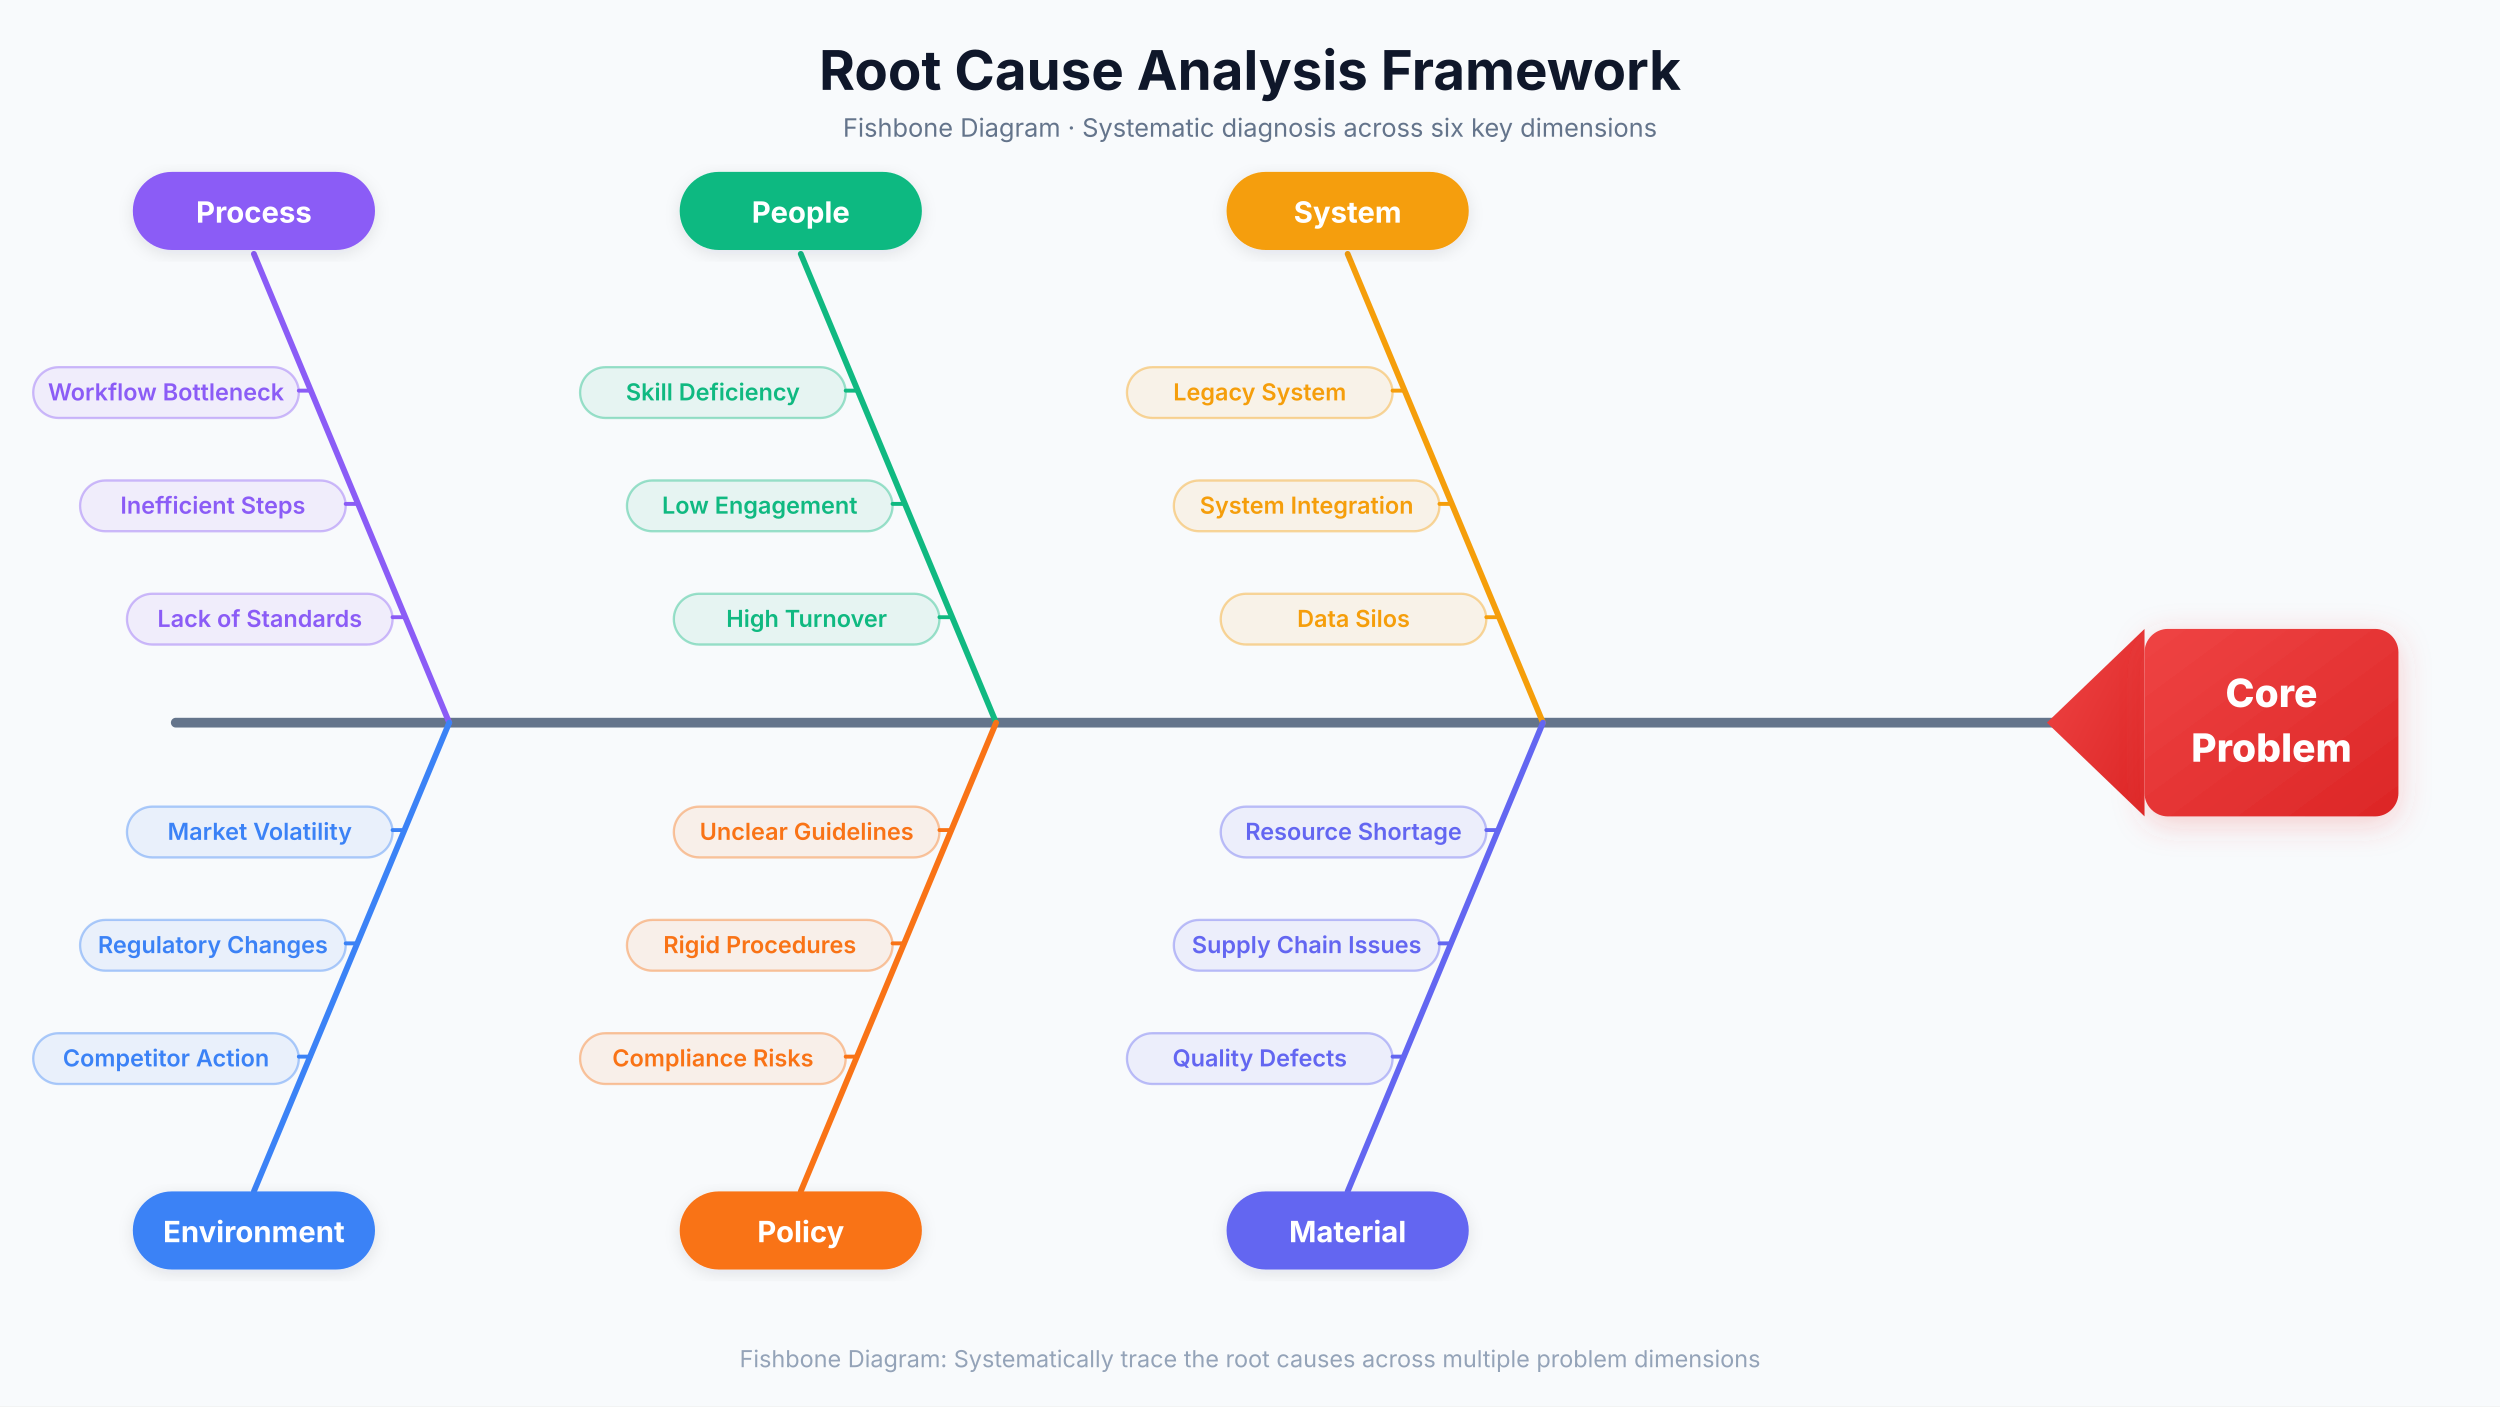
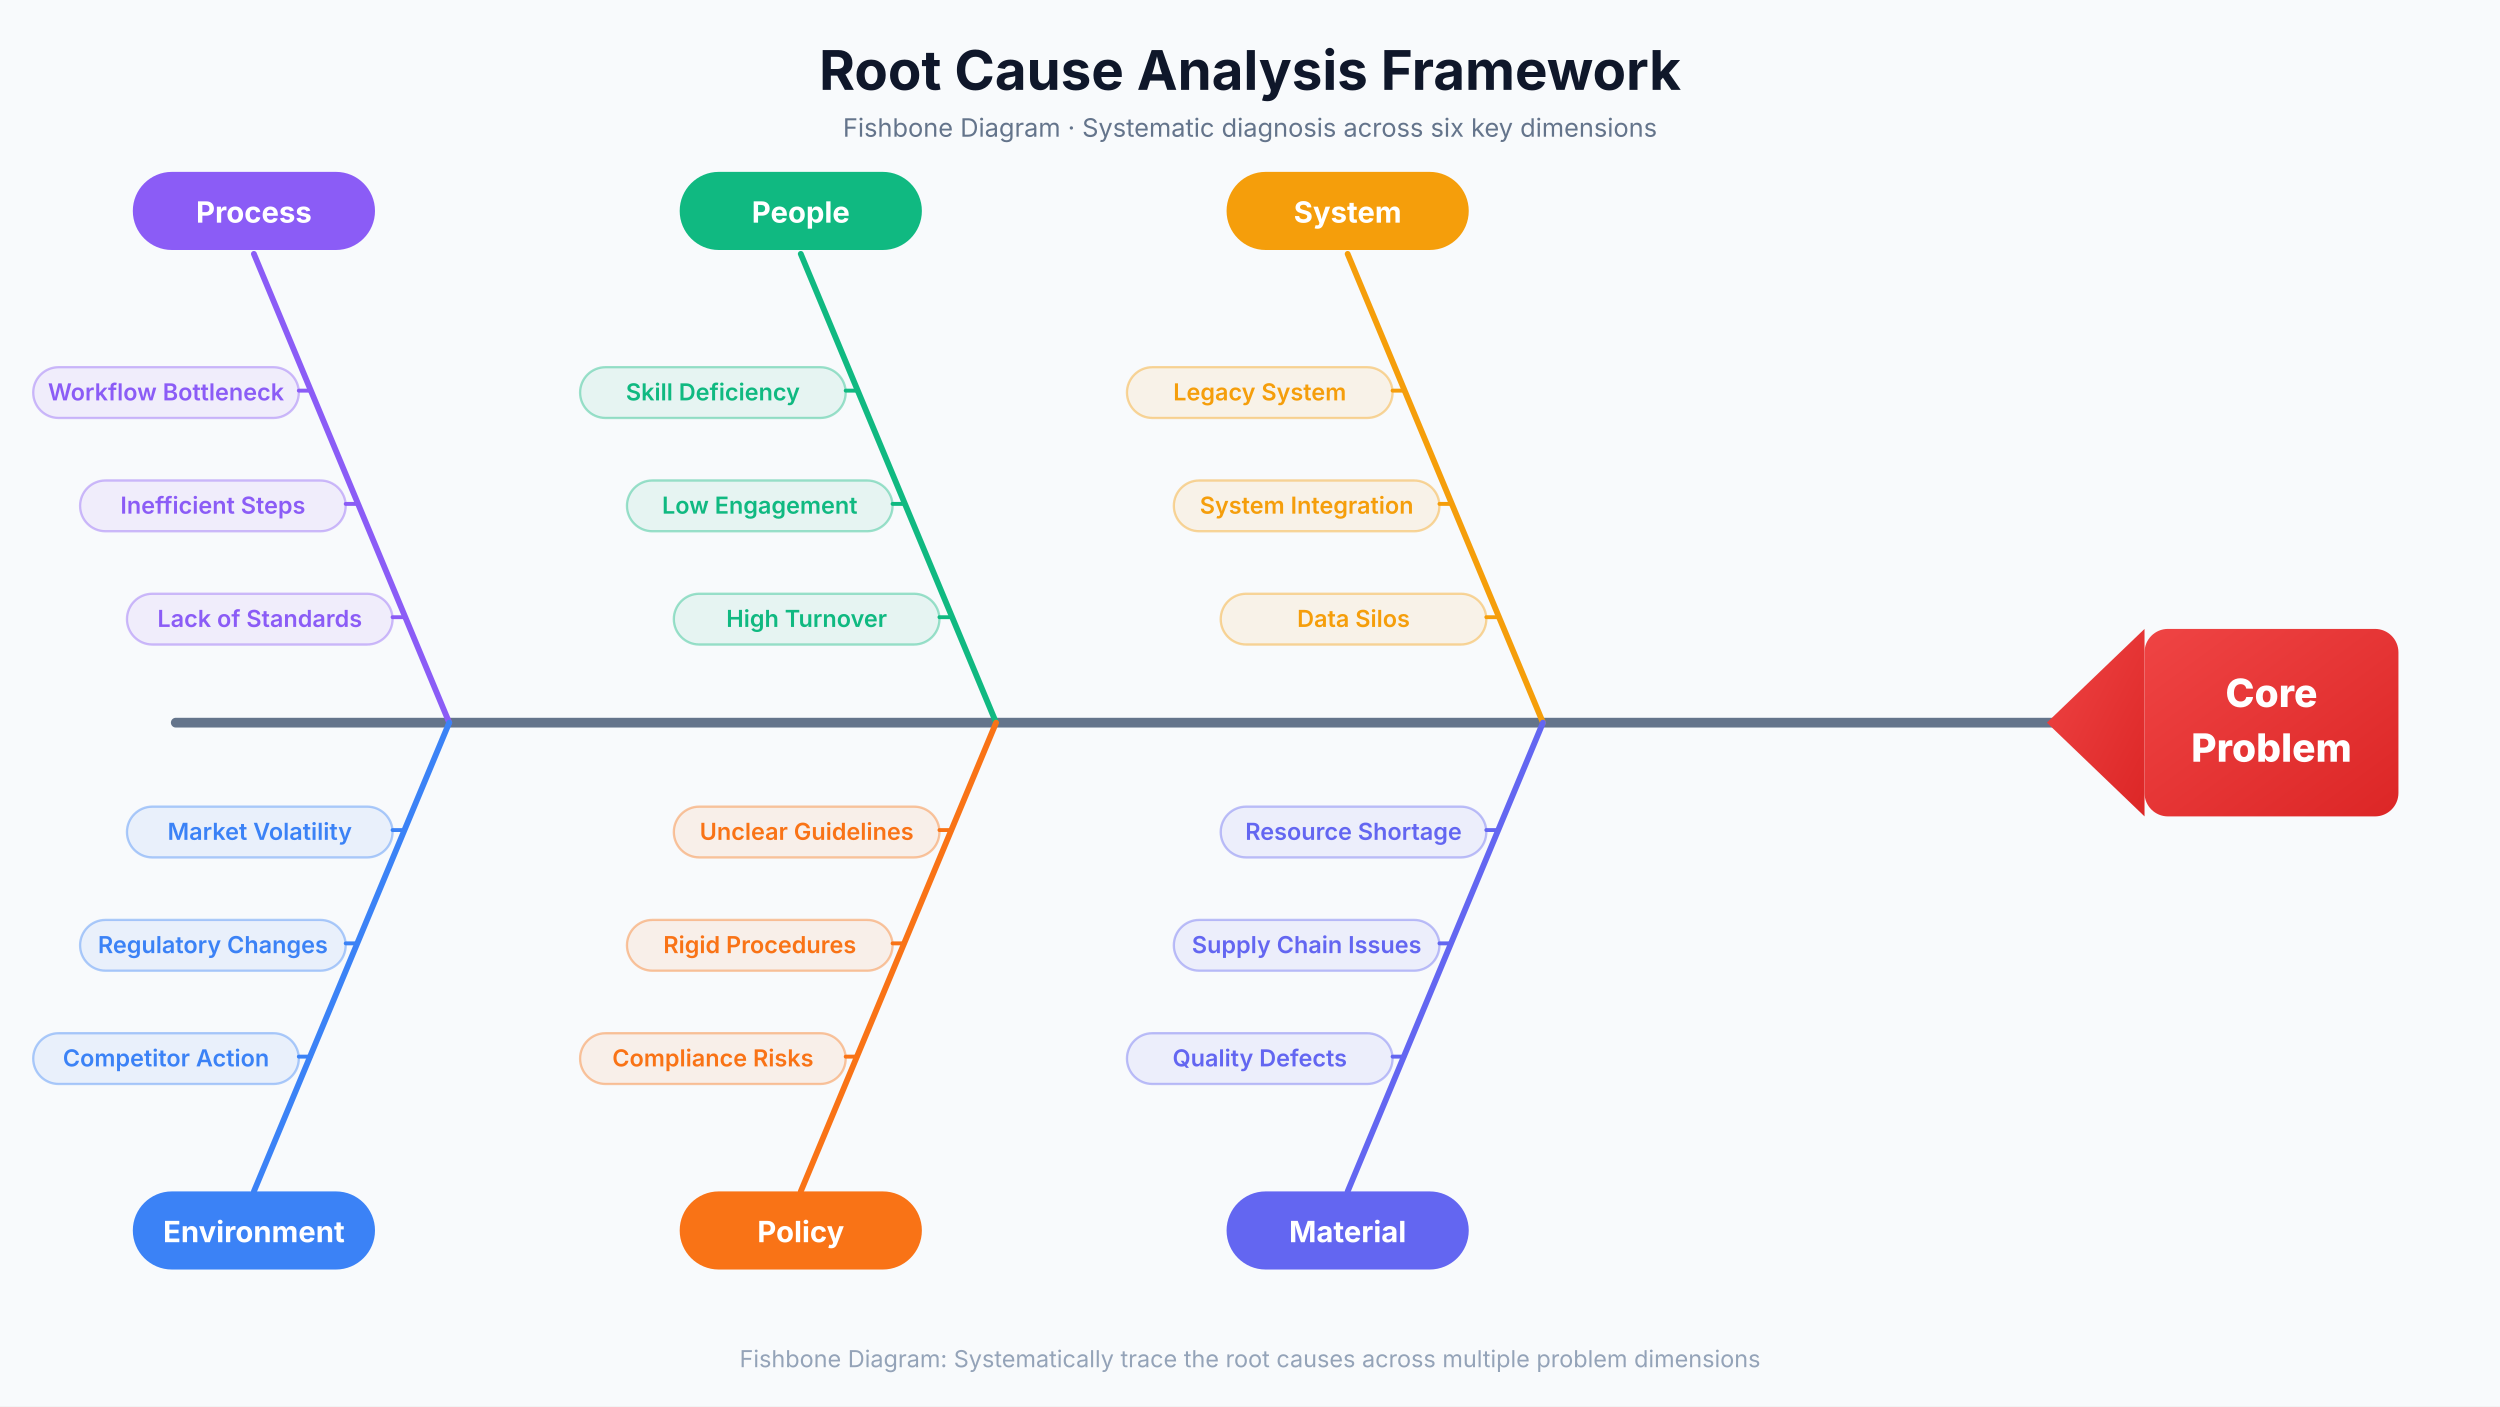
- <svg xmlns="http://www.w3.org/2000/svg" viewBox="0 0 1280 720" width="1280" height="720">
+ <svg xmlns="http://www.w3.org/2000/svg" viewBox="0 0 1280 720" width="1280" height="720" font-family="-apple-system, BlinkMacSystemFont, 'Segoe UI', sans-serif" font-size="12">
  <defs>
-     <filter id="cardShadow" x="-15%" y="-15%" width="130%" height="130%">
-       <feGaussianBlur in="SourceAlpha" stdDeviation="4" />
-       <feOffset dx="0" dy="2" result="offsetblur" />
-       <feFlood flood-color="#0F172A" flood-opacity="0.1" result="shadowColor" />
-       <feComposite in="shadowColor" in2="offsetblur" operator="in" result="shadow" />
-       <feMerge>
-         <feMergeNode in="shadow" />
-         <feMergeNode in="SourceGraphic" />
-       </feMerge>
-     </filter>
-     <filter id="headGlow" x="-25%" y="-25%" width="150%" height="150%">
-       <feGaussianBlur in="SourceAlpha" stdDeviation="8" />
-       <feOffset dx="0" dy="4" result="offsetblur" />
-       <feFlood flood-color="#EF4444" flood-opacity="0.25" result="shadowColor" />
-       <feComposite in="shadowColor" in2="offsetblur" operator="in" result="shadow" />
-       <feMerge>
-         <feMergeNode in="shadow" />
-         <feMergeNode in="SourceGraphic" />
-       </feMerge>
-     </filter>
    <linearGradient id="headGrad" x1="0%" y1="0%" x2="100%" y2="100%">
      <stop offset="0%" style="stop-color:#EF4444;stop-opacity:1" />
      <stop offset="100%" style="stop-color:#DC2626;stop-opacity:1" />
    </linearGradient>
  </defs>
  <rect width="1280" height="720" fill="#F8FAFC" />
-   <text x="640" y="46" text-anchor="middle" font-family="-apple-system, BlinkMacSystemFont, 'Segoe UI', sans-serif" font-size="28" font-weight="700" fill="#0F172A">Root Cause Analysis Framework</text>
-   <text x="640" y="70" text-anchor="middle" font-family="-apple-system, BlinkMacSystemFont, 'Segoe UI', sans-serif" font-size="13" fill="#64748B">Fishbone Diagram · Systematic diagnosis across six key dimensions</text>
-   <line x1="90" y1="370" x2="1058" y2="370" stroke="#64748B" stroke-width="5" stroke-linecap="round" />
-   <polygon points="1048,370 1098,322 1098,418" fill="url(#headGrad)" />
-   <rect x="1098" y="322" width="130" height="96" rx="12" fill="url(#headGrad)" filter="url(#headGlow)" />
-   <text x="1163" y="362" text-anchor="middle" font-family="-apple-system, BlinkMacSystemFont, 'Segoe UI', sans-serif" font-size="20" font-weight="800" fill="#FFFFFF">Core</text>
-   <text x="1163" y="390" text-anchor="middle" font-family="-apple-system, BlinkMacSystemFont, 'Segoe UI', sans-serif" font-size="20" font-weight="800" fill="#FFFFFF">Problem</text>
-   <line x1="230" y1="370" x2="130" y2="130" stroke="#8B5CF6" stroke-width="3" stroke-linecap="round" />
-   <rect x="68" y="88" width="124" height="40" rx="20" fill="#8B5CF6" filter="url(#cardShadow)" />
-   <text x="130" y="114" text-anchor="middle" font-family="-apple-system, BlinkMacSystemFont, 'Segoe UI', sans-serif" font-size="15" font-weight="700" fill="#FFFFFF">Process</text>
-   <line x1="159" y1="200" x2="153" y2="200" stroke="#8B5CF6" stroke-width="2" stroke-linecap="round" />
-   <rect x="17" y="188" width="136" height="26" rx="13" fill="#8B5CF6" fill-opacity="0.08" stroke="#8B5CF6" stroke-width="1.2" stroke-opacity="0.4" />
-   <text x="85" y="205" text-anchor="middle" font-family="-apple-system, BlinkMacSystemFont, 'Segoe UI', sans-serif" font-size="12" font-weight="600" fill="#8B5CF6">Workflow Bottleneck</text>
-   <line x1="183" y1="258" x2="177" y2="258" stroke="#8B5CF6" stroke-width="2" stroke-linecap="round" />
-   <rect x="41" y="246" width="136" height="26" rx="13" fill="#8B5CF6" fill-opacity="0.08" stroke="#8B5CF6" stroke-width="1.2" stroke-opacity="0.4" />
-   <text x="109" y="263" text-anchor="middle" font-family="-apple-system, BlinkMacSystemFont, 'Segoe UI', sans-serif" font-size="12" font-weight="600" fill="#8B5CF6">Inefficient Steps</text>
-   <line x1="207" y1="316" x2="201" y2="316" stroke="#8B5CF6" stroke-width="2" stroke-linecap="round" />
-   <rect x="65" y="304" width="136" height="26" rx="13" fill="#8B5CF6" fill-opacity="0.08" stroke="#8B5CF6" stroke-width="1.2" stroke-opacity="0.4" />
-   <text x="133" y="321" text-anchor="middle" font-family="-apple-system, BlinkMacSystemFont, 'Segoe UI', sans-serif" font-size="12" font-weight="600" fill="#8B5CF6">Lack of Standards</text>
-   <line x1="510" y1="370" x2="410" y2="130" stroke="#10B981" stroke-width="3" stroke-linecap="round" />
-   <rect x="348" y="88" width="124" height="40" rx="20" fill="#10B981" filter="url(#cardShadow)" />
-   <text x="410" y="114" text-anchor="middle" font-family="-apple-system, BlinkMacSystemFont, 'Segoe UI', sans-serif" font-size="15" font-weight="700" fill="#FFFFFF">People</text>
-   <line x1="439" y1="200" x2="433" y2="200" stroke="#10B981" stroke-width="2" stroke-linecap="round" />
-   <rect x="297" y="188" width="136" height="26" rx="13" fill="#10B981" fill-opacity="0.08" stroke="#10B981" stroke-width="1.2" stroke-opacity="0.4" />
-   <text x="365" y="205" text-anchor="middle" font-family="-apple-system, BlinkMacSystemFont, 'Segoe UI', sans-serif" font-size="12" font-weight="600" fill="#10B981">Skill Deficiency</text>
-   <line x1="463" y1="258" x2="457" y2="258" stroke="#10B981" stroke-width="2" stroke-linecap="round" />
-   <rect x="321" y="246" width="136" height="26" rx="13" fill="#10B981" fill-opacity="0.08" stroke="#10B981" stroke-width="1.2" stroke-opacity="0.4" />
-   <text x="389" y="263" text-anchor="middle" font-family="-apple-system, BlinkMacSystemFont, 'Segoe UI', sans-serif" font-size="12" font-weight="600" fill="#10B981">Low Engagement</text>
-   <line x1="487" y1="316" x2="481" y2="316" stroke="#10B981" stroke-width="2" stroke-linecap="round" />
-   <rect x="345" y="304" width="136" height="26" rx="13" fill="#10B981" fill-opacity="0.08" stroke="#10B981" stroke-width="1.2" stroke-opacity="0.4" />
-   <text x="413" y="321" text-anchor="middle" font-family="-apple-system, BlinkMacSystemFont, 'Segoe UI', sans-serif" font-size="12" font-weight="600" fill="#10B981">High Turnover</text>
-   <line x1="790" y1="370" x2="690" y2="130" stroke="#F59E0B" stroke-width="3" stroke-linecap="round" />
-   <rect x="628" y="88" width="124" height="40" rx="20" fill="#F59E0B" filter="url(#cardShadow)" />
-   <text x="690" y="114" text-anchor="middle" font-family="-apple-system, BlinkMacSystemFont, 'Segoe UI', sans-serif" font-size="15" font-weight="700" fill="#FFFFFF">System</text>
-   <line x1="719" y1="200" x2="713" y2="200" stroke="#F59E0B" stroke-width="2" stroke-linecap="round" />
-   <rect x="577" y="188" width="136" height="26" rx="13" fill="#F59E0B" fill-opacity="0.08" stroke="#F59E0B" stroke-width="1.2" stroke-opacity="0.4" />
-   <text x="645" y="205" text-anchor="middle" font-family="-apple-system, BlinkMacSystemFont, 'Segoe UI', sans-serif" font-size="12" font-weight="600" fill="#F59E0B">Legacy System</text>
-   <line x1="743" y1="258" x2="737" y2="258" stroke="#F59E0B" stroke-width="2" stroke-linecap="round" />
-   <rect x="601" y="246" width="136" height="26" rx="13" fill="#F59E0B" fill-opacity="0.08" stroke="#F59E0B" stroke-width="1.2" stroke-opacity="0.4" />
-   <text x="669" y="263" text-anchor="middle" font-family="-apple-system, BlinkMacSystemFont, 'Segoe UI', sans-serif" font-size="12" font-weight="600" fill="#F59E0B">System Integration</text>
-   <line x1="767" y1="316" x2="761" y2="316" stroke="#F59E0B" stroke-width="2" stroke-linecap="round" />
-   <rect x="625" y="304" width="136" height="26" rx="13" fill="#F59E0B" fill-opacity="0.08" stroke="#F59E0B" stroke-width="1.2" stroke-opacity="0.4" />
-   <text x="693" y="321" text-anchor="middle" font-family="-apple-system, BlinkMacSystemFont, 'Segoe UI', sans-serif" font-size="12" font-weight="600" fill="#F59E0B">Data Silos</text>
-   <line x1="230" y1="370" x2="130" y2="610" stroke="#3B82F6" stroke-width="3" stroke-linecap="round" />
-   <rect x="68" y="610" width="124" height="40" rx="20" fill="#3B82F6" filter="url(#cardShadow)" />
-   <text x="130" y="636" text-anchor="middle" font-family="-apple-system, BlinkMacSystemFont, 'Segoe UI', sans-serif" font-size="15" font-weight="700" fill="#FFFFFF">Environment</text>
-   <line x1="207" y1="425" x2="201" y2="425" stroke="#3B82F6" stroke-width="2" stroke-linecap="round" />
-   <rect x="65" y="413" width="136" height="26" rx="13" fill="#3B82F6" fill-opacity="0.08" stroke="#3B82F6" stroke-width="1.2" stroke-opacity="0.4" />
-   <text x="133" y="430" text-anchor="middle" font-family="-apple-system, BlinkMacSystemFont, 'Segoe UI', sans-serif" font-size="12" font-weight="600" fill="#3B82F6">Market Volatility</text>
-   <line x1="183" y1="483" x2="177" y2="483" stroke="#3B82F6" stroke-width="2" stroke-linecap="round" />
-   <rect x="41" y="471" width="136" height="26" rx="13" fill="#3B82F6" fill-opacity="0.08" stroke="#3B82F6" stroke-width="1.2" stroke-opacity="0.4" />
-   <text x="109" y="488" text-anchor="middle" font-family="-apple-system, BlinkMacSystemFont, 'Segoe UI', sans-serif" font-size="12" font-weight="600" fill="#3B82F6">Regulatory Changes</text>
-   <line x1="159" y1="541" x2="153" y2="541" stroke="#3B82F6" stroke-width="2" stroke-linecap="round" />
-   <rect x="17" y="529" width="136" height="26" rx="13" fill="#3B82F6" fill-opacity="0.08" stroke="#3B82F6" stroke-width="1.2" stroke-opacity="0.4" />
-   <text x="85" y="546" text-anchor="middle" font-family="-apple-system, BlinkMacSystemFont, 'Segoe UI', sans-serif" font-size="12" font-weight="600" fill="#3B82F6">Competitor Action</text>
-   <line x1="510" y1="370" x2="410" y2="610" stroke="#F97316" stroke-width="3" stroke-linecap="round" />
-   <rect x="348" y="610" width="124" height="40" rx="20" fill="#F97316" filter="url(#cardShadow)" />
-   <text x="410" y="636" text-anchor="middle" font-family="-apple-system, BlinkMacSystemFont, 'Segoe UI', sans-serif" font-size="15" font-weight="700" fill="#FFFFFF">Policy</text>
-   <line x1="487" y1="425" x2="481" y2="425" stroke="#F97316" stroke-width="2" stroke-linecap="round" />
-   <rect x="345" y="413" width="136" height="26" rx="13" fill="#F97316" fill-opacity="0.08" stroke="#F97316" stroke-width="1.2" stroke-opacity="0.4" />
-   <text x="413" y="430" text-anchor="middle" font-family="-apple-system, BlinkMacSystemFont, 'Segoe UI', sans-serif" font-size="12" font-weight="600" fill="#F97316">Unclear Guidelines</text>
-   <line x1="463" y1="483" x2="457" y2="483" stroke="#F97316" stroke-width="2" stroke-linecap="round" />
-   <rect x="321" y="471" width="136" height="26" rx="13" fill="#F97316" fill-opacity="0.08" stroke="#F97316" stroke-width="1.2" stroke-opacity="0.4" />
-   <text x="389" y="488" text-anchor="middle" font-family="-apple-system, BlinkMacSystemFont, 'Segoe UI', sans-serif" font-size="12" font-weight="600" fill="#F97316">Rigid Procedures</text>
-   <line x1="439" y1="541" x2="433" y2="541" stroke="#F97316" stroke-width="2" stroke-linecap="round" />
-   <rect x="297" y="529" width="136" height="26" rx="13" fill="#F97316" fill-opacity="0.08" stroke="#F97316" stroke-width="1.2" stroke-opacity="0.4" />
-   <text x="365" y="546" text-anchor="middle" font-family="-apple-system, BlinkMacSystemFont, 'Segoe UI', sans-serif" font-size="12" font-weight="600" fill="#F97316">Compliance Risks</text>
-   <line x1="790" y1="370" x2="690" y2="610" stroke="#6366F1" stroke-width="3" stroke-linecap="round" />
-   <rect x="628" y="610" width="124" height="40" rx="20" fill="#6366F1" filter="url(#cardShadow)" />
-   <text x="690" y="636" text-anchor="middle" font-family="-apple-system, BlinkMacSystemFont, 'Segoe UI', sans-serif" font-size="15" font-weight="700" fill="#FFFFFF">Material</text>
-   <line x1="767" y1="425" x2="761" y2="425" stroke="#6366F1" stroke-width="2" stroke-linecap="round" />
-   <rect x="625" y="413" width="136" height="26" rx="13" fill="#6366F1" fill-opacity="0.08" stroke="#6366F1" stroke-width="1.2" stroke-opacity="0.4" />
-   <text x="693" y="430" text-anchor="middle" font-family="-apple-system, BlinkMacSystemFont, 'Segoe UI', sans-serif" font-size="12" font-weight="600" fill="#6366F1">Resource Shortage</text>
-   <line x1="743" y1="483" x2="737" y2="483" stroke="#6366F1" stroke-width="2" stroke-linecap="round" />
-   <rect x="601" y="471" width="136" height="26" rx="13" fill="#6366F1" fill-opacity="0.08" stroke="#6366F1" stroke-width="1.2" stroke-opacity="0.4" />
-   <text x="669" y="488" text-anchor="middle" font-family="-apple-system, BlinkMacSystemFont, 'Segoe UI', sans-serif" font-size="12" font-weight="600" fill="#6366F1">Supply Chain Issues</text>
-   <line x1="719" y1="541" x2="713" y2="541" stroke="#6366F1" stroke-width="2" stroke-linecap="round" />
-   <rect x="577" y="529" width="136" height="26" rx="13" fill="#6366F1" fill-opacity="0.08" stroke="#6366F1" stroke-width="1.2" stroke-opacity="0.4" />
-   <text x="645" y="546" text-anchor="middle" font-family="-apple-system, BlinkMacSystemFont, 'Segoe UI', sans-serif" font-size="12" font-weight="600" fill="#6366F1">Quality Defects</text>
-   <text x="640" y="700" text-anchor="middle" font-family="-apple-system, BlinkMacSystemFont, 'Segoe UI', sans-serif" font-size="12" fill="#94A3B8">Fishbone Diagram: Systematically trace the root causes across multiple problem dimensions</text>
+   <g id="header" data-pptx-bounds="280 20 720 58">
+     <text x="640" y="46" text-anchor="middle" font-size="28" font-weight="700" fill="#0F172A">Root Cause Analysis Framework</text>
+     <text x="640" y="70" text-anchor="middle" font-size="13" fill="#64748B">Fishbone Diagram · Systematic diagnosis across six key dimensions</text>
+   </g>
+   <g id="spine" data-pptx-bounds="90 365 968 10">
+     <line x1="90" y1="370" x2="1058" y2="370" stroke="#64748B" stroke-width="5" stroke-linecap="round" />
+   </g>
+   <g id="core-problem" data-pptx-bounds="1048 322 180 96">
+     <polygon points="1048,370 1098,322 1098,418" fill="url(#headGrad)" />
+     <rect x="1098" y="322" width="130" height="96" rx="12" fill="url(#headGrad)" />
+     <text x="1163" y="362" text-anchor="middle" font-size="20" font-weight="800" fill="#FFFFFF">Core</text>
+     <text x="1163" y="390" text-anchor="middle" font-size="20" font-weight="800" fill="#FFFFFF">Problem</text>
+   </g>
+   <g id="top-causes" data-pptx-bounds="17 88 773 282">
+     <line x1="230" y1="370" x2="130" y2="130" stroke="#8B5CF6" stroke-width="3" stroke-linecap="round" />
+     <rect x="68" y="88" width="124" height="40" rx="20" fill="#8B5CF6" />
+     <text x="130" y="114" text-anchor="middle" font-size="15" font-weight="700" fill="#FFFFFF">Process</text>
+     <line x1="159" y1="200" x2="153" y2="200" stroke="#8B5CF6" stroke-width="2" stroke-linecap="round" />
+     <rect x="17" y="188" width="136" height="26" rx="13" fill="#8B5CF6" fill-opacity="0.08" stroke="#8B5CF6" stroke-width="1.2" stroke-opacity="0.4" />
+     <text x="85" y="205" text-anchor="middle" font-weight="600" fill="#8B5CF6">Workflow Bottleneck</text>
+     <line x1="183" y1="258" x2="177" y2="258" stroke="#8B5CF6" stroke-width="2" stroke-linecap="round" />
+     <rect x="41" y="246" width="136" height="26" rx="13" fill="#8B5CF6" fill-opacity="0.08" stroke="#8B5CF6" stroke-width="1.2" stroke-opacity="0.4" />
+     <text x="109" y="263" text-anchor="middle" font-weight="600" fill="#8B5CF6">Inefficient Steps</text>
+     <line x1="207" y1="316" x2="201" y2="316" stroke="#8B5CF6" stroke-width="2" stroke-linecap="round" />
+     <rect x="65" y="304" width="136" height="26" rx="13" fill="#8B5CF6" fill-opacity="0.08" stroke="#8B5CF6" stroke-width="1.2" stroke-opacity="0.4" />
+     <text x="133" y="321" text-anchor="middle" font-weight="600" fill="#8B5CF6">Lack of Standards</text>
+     <line x1="510" y1="370" x2="410" y2="130" stroke="#10B981" stroke-width="3" stroke-linecap="round" />
+     <rect x="348" y="88" width="124" height="40" rx="20" fill="#10B981" />
+     <text x="410" y="114" text-anchor="middle" font-size="15" font-weight="700" fill="#FFFFFF">People</text>
+     <line x1="439" y1="200" x2="433" y2="200" stroke="#10B981" stroke-width="2" stroke-linecap="round" />
+     <rect x="297" y="188" width="136" height="26" rx="13" fill="#10B981" fill-opacity="0.08" stroke="#10B981" stroke-width="1.2" stroke-opacity="0.4" />
+     <text x="365" y="205" text-anchor="middle" font-weight="600" fill="#10B981">Skill Deficiency</text>
+     <line x1="463" y1="258" x2="457" y2="258" stroke="#10B981" stroke-width="2" stroke-linecap="round" />
+     <rect x="321" y="246" width="136" height="26" rx="13" fill="#10B981" fill-opacity="0.08" stroke="#10B981" stroke-width="1.2" stroke-opacity="0.4" />
+     <text x="389" y="263" text-anchor="middle" font-weight="600" fill="#10B981">Low Engagement</text>
+     <line x1="487" y1="316" x2="481" y2="316" stroke="#10B981" stroke-width="2" stroke-linecap="round" />
+     <rect x="345" y="304" width="136" height="26" rx="13" fill="#10B981" fill-opacity="0.08" stroke="#10B981" stroke-width="1.2" stroke-opacity="0.4" />
+     <text x="413" y="321" text-anchor="middle" font-weight="600" fill="#10B981">High Turnover</text>
+     <line x1="790" y1="370" x2="690" y2="130" stroke="#F59E0B" stroke-width="3" stroke-linecap="round" />
+     <rect x="628" y="88" width="124" height="40" rx="20" fill="#F59E0B" />
+     <text x="690" y="114" text-anchor="middle" font-size="15" font-weight="700" fill="#FFFFFF">System</text>
+     <line x1="719" y1="200" x2="713" y2="200" stroke="#F59E0B" stroke-width="2" stroke-linecap="round" />
+     <rect x="577" y="188" width="136" height="26" rx="13" fill="#F59E0B" fill-opacity="0.08" stroke="#F59E0B" stroke-width="1.2" stroke-opacity="0.4" />
+     <text x="645" y="205" text-anchor="middle" font-weight="600" fill="#F59E0B">Legacy System</text>
+     <line x1="743" y1="258" x2="737" y2="258" stroke="#F59E0B" stroke-width="2" stroke-linecap="round" />
+     <rect x="601" y="246" width="136" height="26" rx="13" fill="#F59E0B" fill-opacity="0.08" stroke="#F59E0B" stroke-width="1.2" stroke-opacity="0.4" />
+     <text x="669" y="263" text-anchor="middle" font-weight="600" fill="#F59E0B">System Integration</text>
+     <line x1="767" y1="316" x2="761" y2="316" stroke="#F59E0B" stroke-width="2" stroke-linecap="round" />
+     <rect x="625" y="304" width="136" height="26" rx="13" fill="#F59E0B" fill-opacity="0.08" stroke="#F59E0B" stroke-width="1.2" stroke-opacity="0.4" />
+     <text x="693" y="321" text-anchor="middle" font-weight="600" fill="#F59E0B">Data Silos</text>
+   </g>
+   <g id="bottom-causes" data-pptx-bounds="17 370 773 280">
+     <line x1="230" y1="370" x2="130" y2="610" stroke="#3B82F6" stroke-width="3" stroke-linecap="round" />
+     <rect x="68" y="610" width="124" height="40" rx="20" fill="#3B82F6" />
+     <text x="130" y="636" text-anchor="middle" font-size="15" font-weight="700" fill="#FFFFFF">Environment</text>
+     <line x1="207" y1="425" x2="201" y2="425" stroke="#3B82F6" stroke-width="2" stroke-linecap="round" />
+     <rect x="65" y="413" width="136" height="26" rx="13" fill="#3B82F6" fill-opacity="0.08" stroke="#3B82F6" stroke-width="1.2" stroke-opacity="0.4" />
+     <text x="133" y="430" text-anchor="middle" font-weight="600" fill="#3B82F6">Market Volatility</text>
+     <line x1="183" y1="483" x2="177" y2="483" stroke="#3B82F6" stroke-width="2" stroke-linecap="round" />
+     <rect x="41" y="471" width="136" height="26" rx="13" fill="#3B82F6" fill-opacity="0.08" stroke="#3B82F6" stroke-width="1.2" stroke-opacity="0.4" />
+     <text x="109" y="488" text-anchor="middle" font-weight="600" fill="#3B82F6">Regulatory Changes</text>
+     <line x1="159" y1="541" x2="153" y2="541" stroke="#3B82F6" stroke-width="2" stroke-linecap="round" />
+     <rect x="17" y="529" width="136" height="26" rx="13" fill="#3B82F6" fill-opacity="0.08" stroke="#3B82F6" stroke-width="1.2" stroke-opacity="0.4" />
+     <text x="85" y="546" text-anchor="middle" font-weight="600" fill="#3B82F6">Competitor Action</text>
+     <line x1="510" y1="370" x2="410" y2="610" stroke="#F97316" stroke-width="3" stroke-linecap="round" />
+     <rect x="348" y="610" width="124" height="40" rx="20" fill="#F97316" />
+     <text x="410" y="636" text-anchor="middle" font-size="15" font-weight="700" fill="#FFFFFF">Policy</text>
+     <line x1="487" y1="425" x2="481" y2="425" stroke="#F97316" stroke-width="2" stroke-linecap="round" />
+     <rect x="345" y="413" width="136" height="26" rx="13" fill="#F97316" fill-opacity="0.08" stroke="#F97316" stroke-width="1.2" stroke-opacity="0.4" />
+     <text x="413" y="430" text-anchor="middle" font-weight="600" fill="#F97316">Unclear Guidelines</text>
+     <line x1="463" y1="483" x2="457" y2="483" stroke="#F97316" stroke-width="2" stroke-linecap="round" />
+     <rect x="321" y="471" width="136" height="26" rx="13" fill="#F97316" fill-opacity="0.08" stroke="#F97316" stroke-width="1.2" stroke-opacity="0.4" />
+     <text x="389" y="488" text-anchor="middle" font-weight="600" fill="#F97316">Rigid Procedures</text>
+     <line x1="439" y1="541" x2="433" y2="541" stroke="#F97316" stroke-width="2" stroke-linecap="round" />
+     <rect x="297" y="529" width="136" height="26" rx="13" fill="#F97316" fill-opacity="0.08" stroke="#F97316" stroke-width="1.2" stroke-opacity="0.4" />
+     <text x="365" y="546" text-anchor="middle" font-weight="600" fill="#F97316">Compliance Risks</text>
+     <line x1="790" y1="370" x2="690" y2="610" stroke="#6366F1" stroke-width="3" stroke-linecap="round" />
+     <rect x="628" y="610" width="124" height="40" rx="20" fill="#6366F1" />
+     <text x="690" y="636" text-anchor="middle" font-size="15" font-weight="700" fill="#FFFFFF">Material</text>
+     <line x1="767" y1="425" x2="761" y2="425" stroke="#6366F1" stroke-width="2" stroke-linecap="round" />
+     <rect x="625" y="413" width="136" height="26" rx="13" fill="#6366F1" fill-opacity="0.08" stroke="#6366F1" stroke-width="1.2" stroke-opacity="0.4" />
+     <text x="693" y="430" text-anchor="middle" font-weight="600" fill="#6366F1">Resource Shortage</text>
+     <line x1="743" y1="483" x2="737" y2="483" stroke="#6366F1" stroke-width="2" stroke-linecap="round" />
+     <rect x="601" y="471" width="136" height="26" rx="13" fill="#6366F1" fill-opacity="0.08" stroke="#6366F1" stroke-width="1.2" stroke-opacity="0.4" />
+     <text x="669" y="488" text-anchor="middle" font-weight="600" fill="#6366F1">Supply Chain Issues</text>
+     <line x1="719" y1="541" x2="713" y2="541" stroke="#6366F1" stroke-width="2" stroke-linecap="round" />
+     <rect x="577" y="529" width="136" height="26" rx="13" fill="#6366F1" fill-opacity="0.08" stroke="#6366F1" stroke-width="1.2" stroke-opacity="0.4" />
+     <text x="645" y="546" text-anchor="middle" font-weight="600" fill="#6366F1">Quality Defects</text>
+   </g>
+   <g id="footer" data-pptx-bounds="300 680 680 25">
+     <text x="640" y="700" text-anchor="middle" fill="#94A3B8">Fishbone Diagram: Systematically trace the root causes across multiple problem dimensions</text>
+   </g>
</svg>
